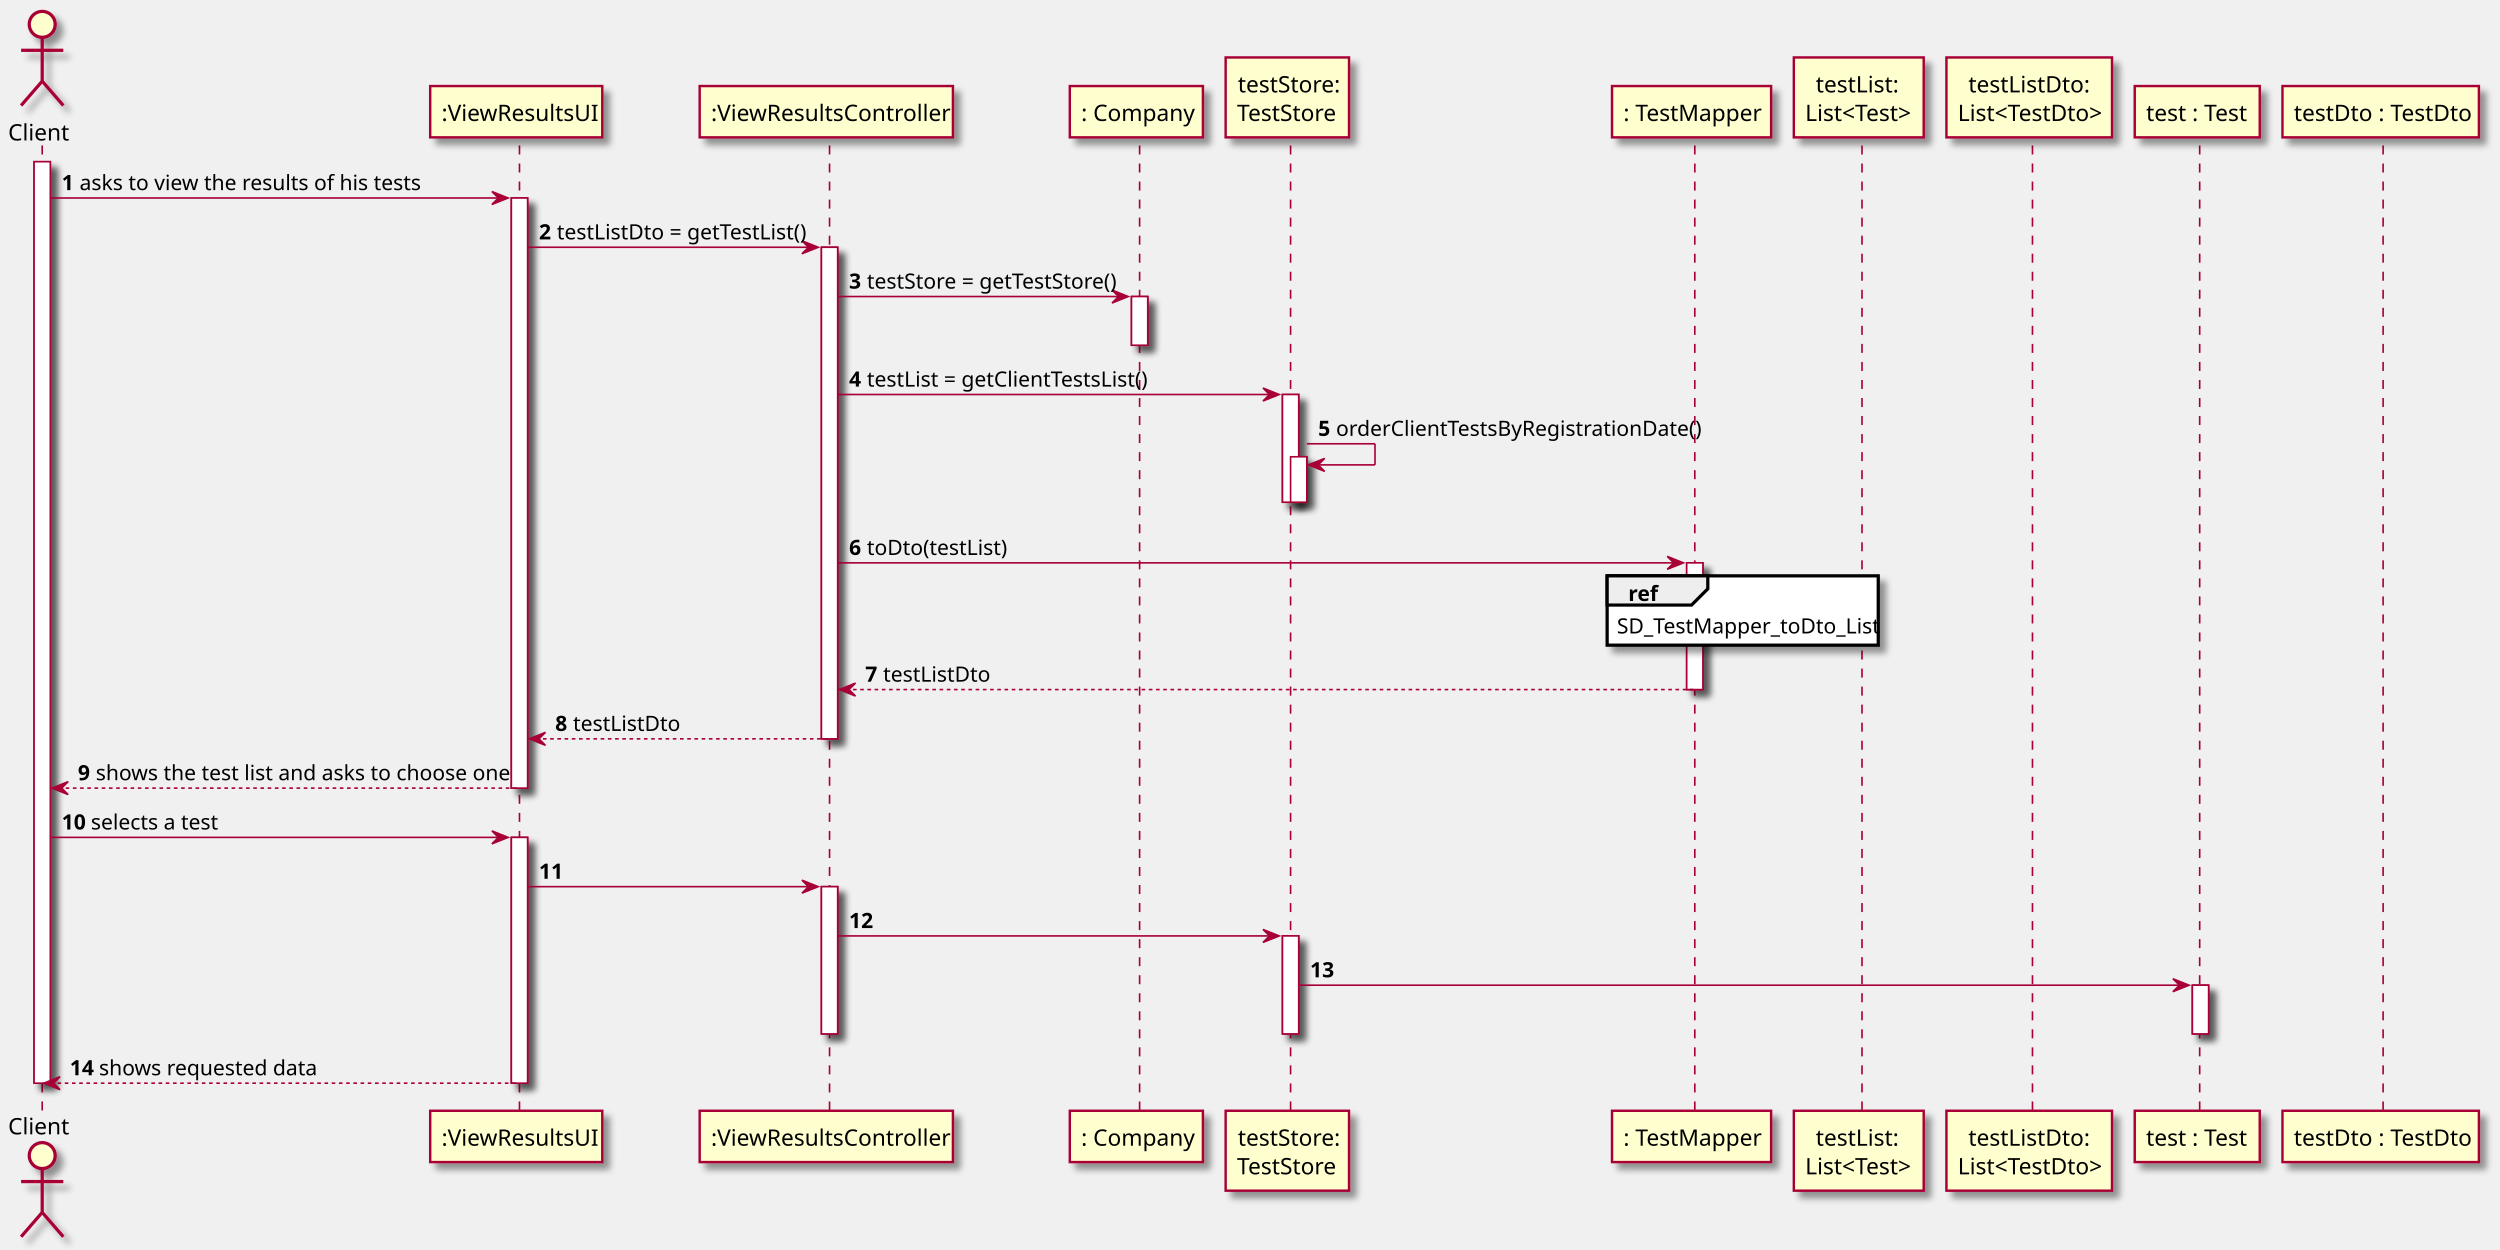
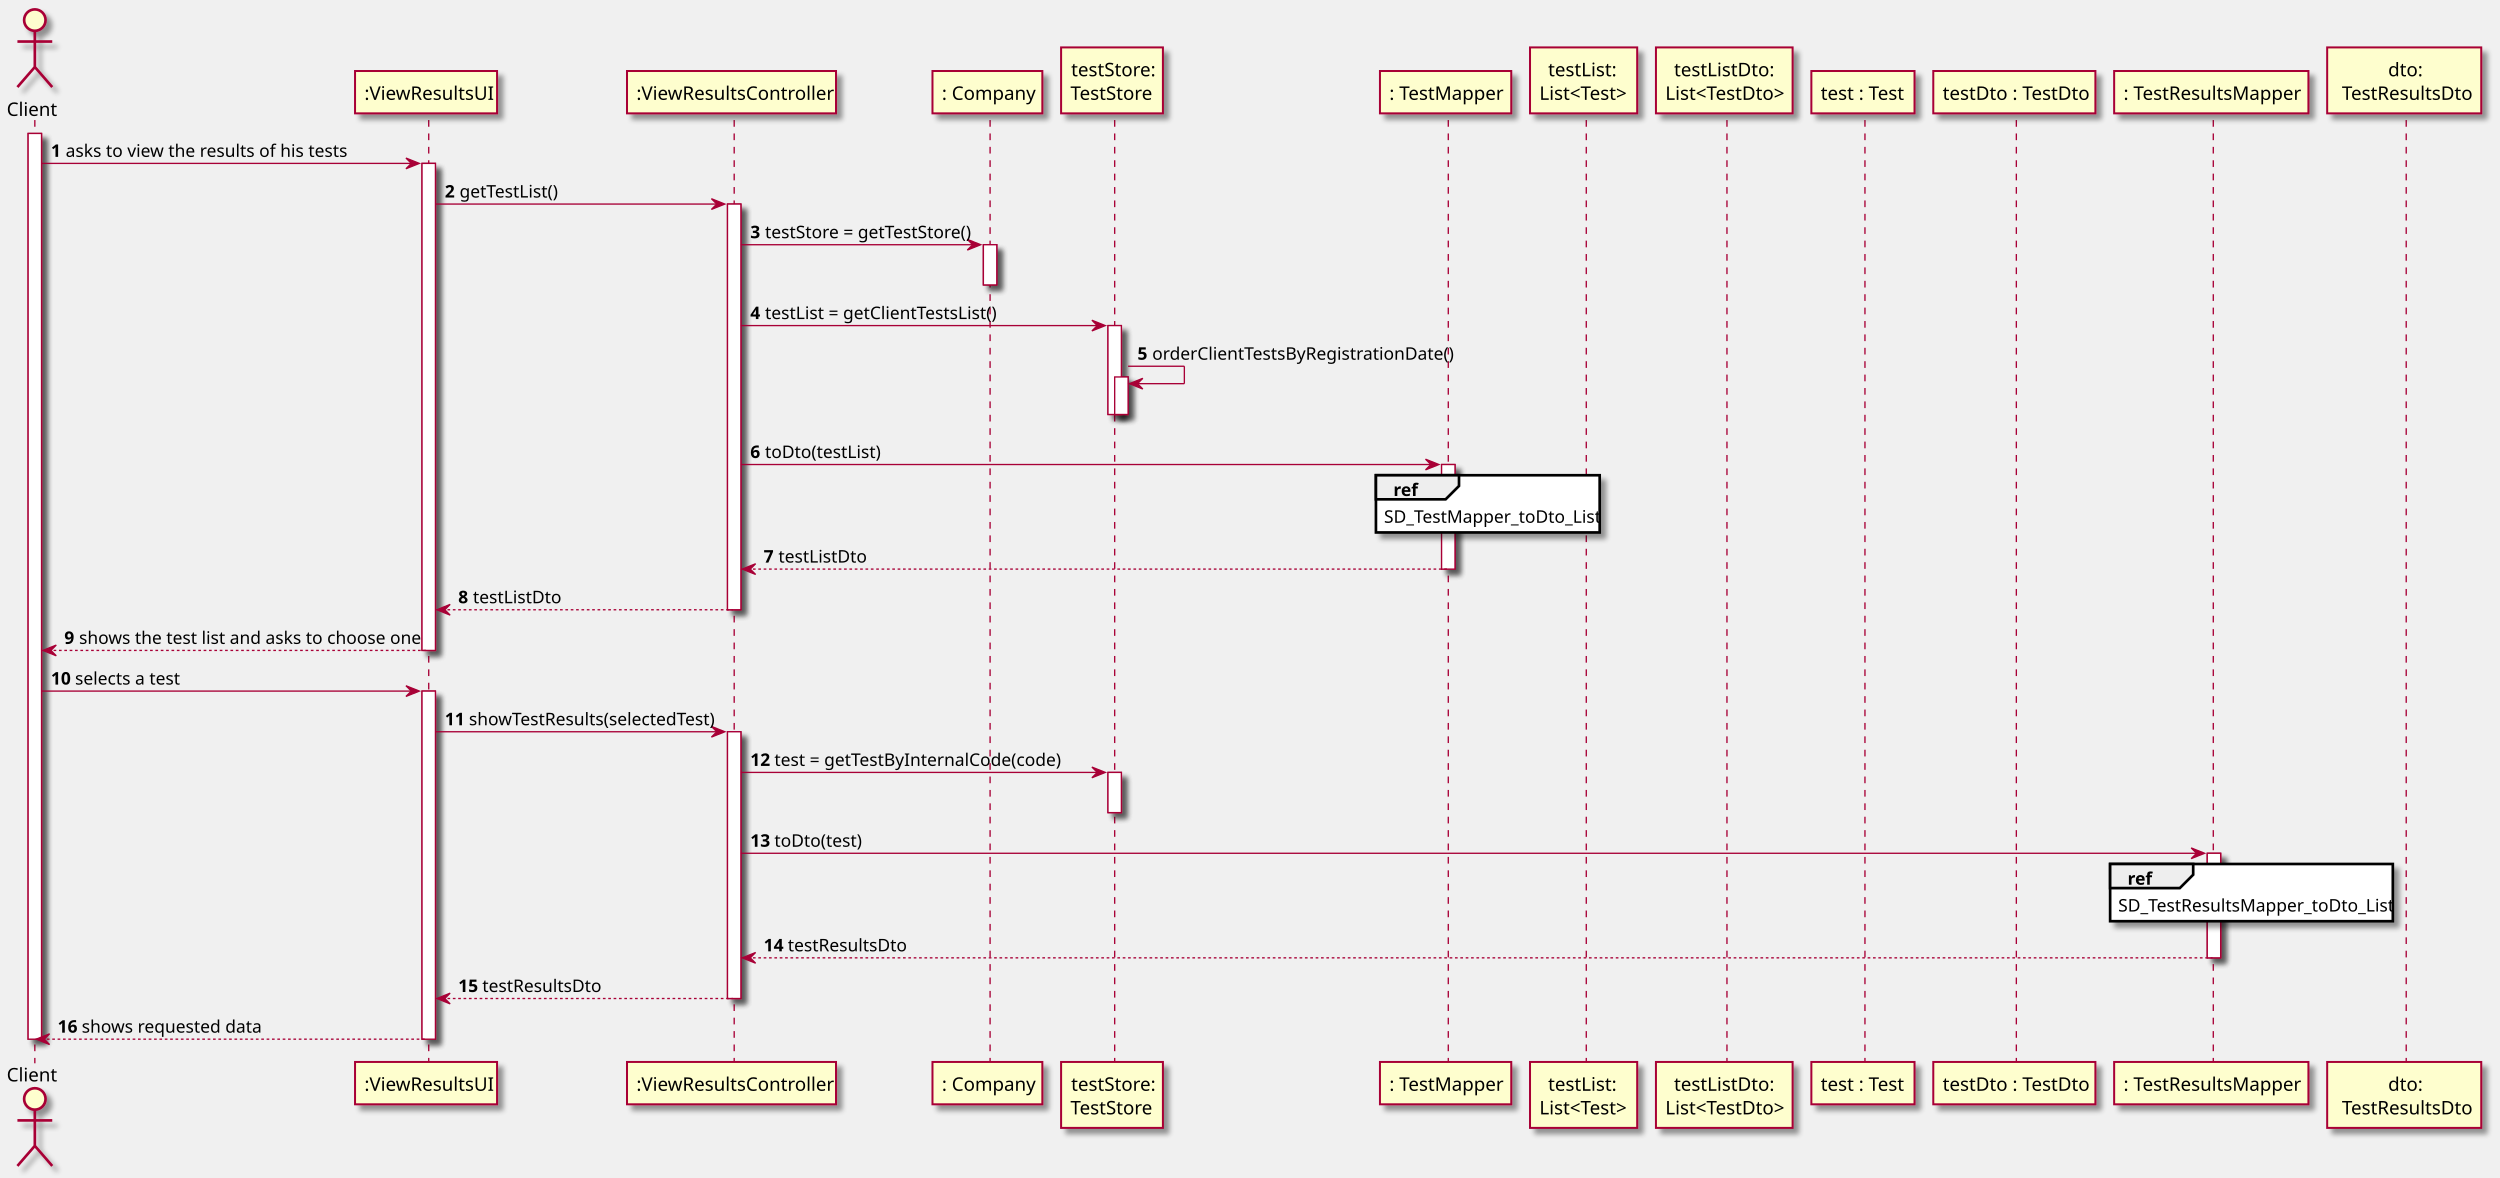
- <svg xmlns="http://www.w3.org/2000/svg" contentScriptType="application/ecmascript" contentStyleType="text/css" height="693px" preserveAspectRatio="none" style="width:1386px;height:693px;" version="1.1" viewBox="0 0 1386 693" width="1386.9px" zoomAndPan="magnify">
+ <svg xmlns="http://www.w3.org/2000/svg" contentScriptType="application/ecmascript" contentStyleType="text/css" height="879px" preserveAspectRatio="none" style="width:1866px;height:879px;" version="1.1" viewBox="0 0 1866 879" width="1866px" zoomAndPan="magnify">
  <defs>
-     <filter height="300%" id="f11bzkuft9oc6z" width="300%" x="-1" y="-1">
-       <feGaussianBlur result="blurOut" stdDeviation="1.8" />
+     <filter height="300%" id="f4snpdp8iatl1" width="300%" x="-1" y="-1">
+       <feGaussianBlur result="blurOut" stdDeviation="2.0" />
      <feColorMatrix in="blurOut" result="blurOut2" type="matrix" values="0 0 0 0 0 0 0 0 0 0 0 0 0 0 0 0 0 0 .4 0" />
-       <feOffset dx="3.6" dy="3.6" in="blurOut2" result="blurOut3" />
+       <feOffset dx="4.0" dy="4.0" in="blurOut2" result="blurOut3" />
      <feBlend in="SourceGraphic" in2="blurOut3" mode="normal" />
    </filter>
  </defs>
  <g>
-     <rect fill="#FFFFFF" filter="url(#f11bzkuft9oc6z)" height="510.863" style="stroke:#A80036;stroke-width:0.9;" width="9" x="18.9" y="89.648" />
-     <rect fill="#FFFFFF" filter="url(#f11bzkuft9oc6z)" height="327.164" style="stroke:#A80036;stroke-width:0.9;" width="9" x="283.5" y="109.765" />
-     <rect fill="#FFFFFF" filter="url(#f11bzkuft9oc6z)" height="136.266" style="stroke:#A80036;stroke-width:0.9;" width="9" x="283.5" y="464.245" />
-     <rect fill="#FFFFFF" filter="url(#f11bzkuft9oc6z)" height="272.531" style="stroke:#A80036;stroke-width:0.9;" width="9" x="455.4" y="137.081" />
-     <rect fill="#FFFFFF" filter="url(#f11bzkuft9oc6z)" height="81.633" style="stroke:#A80036;stroke-width:0.9;" width="9" x="455.4" y="491.562" />
-     <rect fill="#FFFFFF" filter="url(#f11bzkuft9oc6z)" height="27" style="stroke:#A80036;stroke-width:0.9;" width="9" x="627.3" y="164.398" />
-     <rect fill="#FFFFFF" filter="url(#f11bzkuft9oc6z)" height="59.716" style="stroke:#A80036;stroke-width:0.9;" width="9" x="711" y="218.714" />
-     <rect fill="#FFFFFF" filter="url(#f11bzkuft9oc6z)" height="25.2" style="stroke:#A80036;stroke-width:0.9;" width="9" x="715.5" y="253.231" />
-     <rect fill="#FFFFFF" filter="url(#f11bzkuft9oc6z)" height="54.316" style="stroke:#A80036;stroke-width:0.9;" width="9" x="711" y="518.878" />
-     <rect fill="#FFFFFF" filter="url(#f11bzkuft9oc6z)" height="70.249" style="stroke:#A80036;stroke-width:0.9;" width="9" x="935.1" y="312.047" />
-     <rect fill="#FFFFFF" filter="url(#f11bzkuft9oc6z)" height="27" style="stroke:#A80036;stroke-width:0.9;" width="9" x="1215.45" y="546.194" />
-     <line style="stroke:#A80036;stroke-width:0.9;stroke-dasharray:5.0,5.0;" x1="23.4" x2="23.4" y1="80.648" y2="616.711" />
-     <line style="stroke:#A80036;stroke-width:0.9;stroke-dasharray:5.0,5.0;" x1="288" x2="288" y1="80.648" y2="616.711" />
-     <line style="stroke:#A80036;stroke-width:0.9;stroke-dasharray:5.0,5.0;" x1="459.9" x2="459.9" y1="80.648" y2="616.711" />
-     <line style="stroke:#A80036;stroke-width:0.9;stroke-dasharray:5.0,5.0;" x1="631.8" x2="631.8" y1="80.648" y2="616.711" />
-     <line style="stroke:#A80036;stroke-width:0.9;stroke-dasharray:5.0,5.0;" x1="715.5" x2="715.5" y1="80.648" y2="616.711" />
-     <line style="stroke:#A80036;stroke-width:0.9;stroke-dasharray:5.0,5.0;" x1="939.6" x2="939.6" y1="80.648" y2="616.711" />
-     <line style="stroke:#A80036;stroke-width:0.9;stroke-dasharray:5.0,5.0;" x1="1032.3" x2="1032.3" y1="80.648" y2="616.711" />
-     <line style="stroke:#A80036;stroke-width:0.9;stroke-dasharray:5.0,5.0;" x1="1126.8" x2="1126.8" y1="80.648" y2="616.711" />
-     <line style="stroke:#A80036;stroke-width:0.9;stroke-dasharray:5.0,5.0;" x1="1219.5" x2="1219.5" y1="80.648" y2="616.711" />
-     <line style="stroke:#A80036;stroke-width:0.9;stroke-dasharray:5.0,5.0;" x1="1321.2" x2="1321.2" y1="80.648" y2="616.711" />
-     <text fill="#000000" font-family="sans-serif" font-size="12.6" lengthAdjust="spacing" textLength="32.4" x="4.5" y="77.88">Client</text>
-     <ellipse cx="23.4" cy="13.5" fill="#FEFECE" filter="url(#f11bzkuft9oc6z)" rx="7.2" ry="7.2" style="stroke:#A80036;stroke-width:1.8;" />
-     <path d="M23.4,20.7 L23.4,45 M11.7,27.9 L35.1,27.9 M23.4,45 L11.7,58.5 M23.4,45 L35.1,58.5 " fill="none" filter="url(#f11bzkuft9oc6z)" style="stroke:#A80036;stroke-width:1.8;" />
-     <text fill="#000000" font-family="sans-serif" font-size="12.6" lengthAdjust="spacing" textLength="32.4" x="4.5" y="628.891">Client</text>
-     <ellipse cx="23.4" cy="640.659" fill="#FEFECE" filter="url(#f11bzkuft9oc6z)" rx="7.2" ry="7.2" style="stroke:#A80036;stroke-width:1.8;" />
-     <path d="M23.4,647.859 L23.4,672.159 M11.7,655.059 L35.1,655.059 M23.4,672.159 L11.7,685.659 M23.4,672.159 L35.1,685.659 " fill="none" filter="url(#f11bzkuft9oc6z)" style="stroke:#A80036;stroke-width:1.8;" />
-     <rect fill="#FEFECE" filter="url(#f11bzkuft9oc6z)" height="28.448" style="stroke:#A80036;stroke-width:1.35;" width="95.4" x="238.5" y="47.7" />
-     <text fill="#000000" font-family="sans-serif" font-size="12.6" lengthAdjust="spacing" textLength="82.8" x="244.8" y="67.08">:ViewResultsUI</text>
-     <rect fill="#FEFECE" filter="url(#f11bzkuft9oc6z)" height="28.448" style="stroke:#A80036;stroke-width:1.35;" width="95.4" x="238.5" y="615.811" />
-     <text fill="#000000" font-family="sans-serif" font-size="12.6" lengthAdjust="spacing" textLength="82.8" x="244.8" y="635.191">:ViewResultsUI</text>
-     <rect fill="#FEFECE" filter="url(#f11bzkuft9oc6z)" height="28.448" style="stroke:#A80036;stroke-width:1.35;" width="140.4" x="387.9" y="47.7" />
-     <text fill="#000000" font-family="sans-serif" font-size="12.6" lengthAdjust="spacing" textLength="127.8" x="394.2" y="67.08">:ViewResultsController</text>
-     <rect fill="#FEFECE" filter="url(#f11bzkuft9oc6z)" height="28.448" style="stroke:#A80036;stroke-width:1.35;" width="140.4" x="387.9" y="615.811" />
-     <text fill="#000000" font-family="sans-serif" font-size="12.6" lengthAdjust="spacing" textLength="127.8" x="394.2" y="635.191">:ViewResultsController</text>
-     <rect fill="#FEFECE" filter="url(#f11bzkuft9oc6z)" height="28.448" style="stroke:#A80036;stroke-width:1.35;" width="73.8" x="593.1" y="47.7" />
-     <text fill="#000000" font-family="sans-serif" font-size="12.6" lengthAdjust="spacing" textLength="61.2" x="599.4" y="67.08">: Company</text>
-     <rect fill="#FEFECE" filter="url(#f11bzkuft9oc6z)" height="28.448" style="stroke:#A80036;stroke-width:1.35;" width="73.8" x="593.1" y="615.811" />
-     <text fill="#000000" font-family="sans-serif" font-size="12.6" lengthAdjust="spacing" textLength="61.2" x="599.4" y="635.191">: Company</text>
-     <rect fill="#FEFECE" filter="url(#f11bzkuft9oc6z)" height="44.297" style="stroke:#A80036;stroke-width:1.35;" width="68.4" x="679.5" y="31.852" />
-     <text fill="#000000" font-family="sans-serif" font-size="12.6" lengthAdjust="spacing" textLength="54.9" x="686.25" y="51.231">testStore:</text>
-     <text fill="#000000" font-family="sans-serif" font-size="12.6" lengthAdjust="spacing" textLength="55.8" x="685.8" y="67.08">TestStore</text>
-     <rect fill="#FEFECE" filter="url(#f11bzkuft9oc6z)" height="44.297" style="stroke:#A80036;stroke-width:1.35;" width="68.4" x="679.5" y="615.811" />
-     <text fill="#000000" font-family="sans-serif" font-size="12.6" lengthAdjust="spacing" textLength="54.9" x="686.25" y="635.191">testStore:</text>
-     <text fill="#000000" font-family="sans-serif" font-size="12.6" lengthAdjust="spacing" textLength="55.8" x="685.8" y="651.039">TestStore</text>
-     <rect fill="#FEFECE" filter="url(#f11bzkuft9oc6z)" height="28.448" style="stroke:#A80036;stroke-width:1.35;" width="88.2" x="893.7" y="47.7" />
-     <text fill="#000000" font-family="sans-serif" font-size="12.6" lengthAdjust="spacing" textLength="75.6" x="900" y="67.08">: TestMapper</text>
-     <rect fill="#FEFECE" filter="url(#f11bzkuft9oc6z)" height="28.448" style="stroke:#A80036;stroke-width:1.35;" width="88.2" x="893.7" y="615.811" />
-     <text fill="#000000" font-family="sans-serif" font-size="12.6" lengthAdjust="spacing" textLength="75.6" x="900" y="635.191">: TestMapper</text>
-     <rect fill="#FEFECE" filter="url(#f11bzkuft9oc6z)" height="44.297" style="stroke:#A80036;stroke-width:1.35;" width="72" x="994.5" y="31.852" />
-     <text fill="#000000" font-family="sans-serif" font-size="12.6" lengthAdjust="spacing" textLength="44.1" x="1006.65" y="51.231">testList:</text>
-     <text fill="#000000" font-family="sans-serif" font-size="12.6" lengthAdjust="spacing" textLength="59.4" x="1000.8" y="67.08">List&lt;Test&gt;</text>
-     <rect fill="#FEFECE" filter="url(#f11bzkuft9oc6z)" height="44.297" style="stroke:#A80036;stroke-width:1.35;" width="72" x="994.5" y="615.811" />
-     <text fill="#000000" font-family="sans-serif" font-size="12.6" lengthAdjust="spacing" textLength="44.1" x="1006.65" y="635.191">testList:</text>
-     <text fill="#000000" font-family="sans-serif" font-size="12.6" lengthAdjust="spacing" textLength="59.4" x="1000.8" y="651.039">List&lt;Test&gt;</text>
-     <rect fill="#FEFECE" filter="url(#f11bzkuft9oc6z)" height="44.297" style="stroke:#A80036;stroke-width:1.35;" width="91.8" x="1079.1" y="31.852" />
-     <text fill="#000000" font-family="sans-serif" font-size="12.6" lengthAdjust="spacing" textLength="63.9" x="1091.25" y="51.231">testListDto:</text>
-     <text fill="#000000" font-family="sans-serif" font-size="12.6" lengthAdjust="spacing" textLength="79.2" x="1085.4" y="67.08">List&lt;TestDto&gt;</text>
-     <rect fill="#FEFECE" filter="url(#f11bzkuft9oc6z)" height="44.297" style="stroke:#A80036;stroke-width:1.35;" width="91.8" x="1079.1" y="615.811" />
-     <text fill="#000000" font-family="sans-serif" font-size="12.6" lengthAdjust="spacing" textLength="63.9" x="1091.25" y="635.191">testListDto:</text>
-     <text fill="#000000" font-family="sans-serif" font-size="12.6" lengthAdjust="spacing" textLength="79.2" x="1085.4" y="651.039">List&lt;TestDto&gt;</text>
-     <rect fill="#FEFECE" filter="url(#f11bzkuft9oc6z)" height="28.448" style="stroke:#A80036;stroke-width:1.35;" width="69.3" x="1183.5" y="47.7" />
-     <text fill="#000000" font-family="sans-serif" font-size="12.6" lengthAdjust="spacing" textLength="56.7" x="1189.8" y="67.08">test : Test</text>
-     <rect fill="#FEFECE" filter="url(#f11bzkuft9oc6z)" height="28.448" style="stroke:#A80036;stroke-width:1.35;" width="69.3" x="1183.5" y="615.811" />
-     <text fill="#000000" font-family="sans-serif" font-size="12.6" lengthAdjust="spacing" textLength="56.7" x="1189.8" y="635.191">test : Test</text>
-     <rect fill="#FEFECE" filter="url(#f11bzkuft9oc6z)" height="28.448" style="stroke:#A80036;stroke-width:1.35;" width="108.9" x="1265.4" y="47.7" />
-     <text fill="#000000" font-family="sans-serif" font-size="12.6" lengthAdjust="spacing" textLength="96.3" x="1271.7" y="67.08">testDto : TestDto</text>
-     <rect fill="#FEFECE" filter="url(#f11bzkuft9oc6z)" height="28.448" style="stroke:#A80036;stroke-width:1.35;" width="108.9" x="1265.4" y="615.811" />
-     <text fill="#000000" font-family="sans-serif" font-size="12.6" lengthAdjust="spacing" textLength="96.3" x="1271.7" y="635.191">testDto : TestDto</text>
-     <rect fill="#FFFFFF" filter="url(#f11bzkuft9oc6z)" height="510.863" style="stroke:#A80036;stroke-width:0.9;" width="9" x="18.9" y="89.648" />
-     <rect fill="#FFFFFF" filter="url(#f11bzkuft9oc6z)" height="327.164" style="stroke:#A80036;stroke-width:0.9;" width="9" x="283.5" y="109.765" />
-     <rect fill="#FFFFFF" filter="url(#f11bzkuft9oc6z)" height="136.266" style="stroke:#A80036;stroke-width:0.9;" width="9" x="283.5" y="464.245" />
-     <rect fill="#FFFFFF" filter="url(#f11bzkuft9oc6z)" height="272.531" style="stroke:#A80036;stroke-width:0.9;" width="9" x="455.4" y="137.081" />
-     <rect fill="#FFFFFF" filter="url(#f11bzkuft9oc6z)" height="81.633" style="stroke:#A80036;stroke-width:0.9;" width="9" x="455.4" y="491.562" />
-     <rect fill="#FFFFFF" filter="url(#f11bzkuft9oc6z)" height="27" style="stroke:#A80036;stroke-width:0.9;" width="9" x="627.3" y="164.398" />
-     <rect fill="#FFFFFF" filter="url(#f11bzkuft9oc6z)" height="59.716" style="stroke:#A80036;stroke-width:0.9;" width="9" x="711" y="218.714" />
-     <rect fill="#FFFFFF" filter="url(#f11bzkuft9oc6z)" height="25.2" style="stroke:#A80036;stroke-width:0.9;" width="9" x="715.5" y="253.231" />
-     <rect fill="#FFFFFF" filter="url(#f11bzkuft9oc6z)" height="54.316" style="stroke:#A80036;stroke-width:0.9;" width="9" x="711" y="518.878" />
-     <rect fill="#FFFFFF" filter="url(#f11bzkuft9oc6z)" height="70.249" style="stroke:#A80036;stroke-width:0.9;" width="9" x="935.1" y="312.047" />
-     <rect fill="#FFFFFF" filter="url(#f11bzkuft9oc6z)" height="27" style="stroke:#A80036;stroke-width:0.9;" width="9" x="1215.45" y="546.194" />
-     <polygon fill="#A80036" points="272.7,106.165,281.7,109.765,272.7,113.365,276.3,109.765" style="stroke:#A80036;stroke-width:0.9;" />
-     <line style="stroke:#A80036;stroke-width:0.9;" x1="27.9" x2="278.1" y1="109.765" y2="109.765" />
-     <text fill="#000000" font-family="sans-serif" font-size="11.7" font-weight="bold" lengthAdjust="spacing" textLength="6.3" x="34.2" y="105.394">1</text>
-     <text fill="#000000" font-family="sans-serif" font-size="11.7" lengthAdjust="spacing" textLength="183.6" x="44.1" y="105.394">asks to view the results of his tests</text>
-     <polygon fill="#A80036" points="444.6,133.481,453.6,137.081,444.6,140.681,448.2,137.081" style="stroke:#A80036;stroke-width:0.9;" />
-     <line style="stroke:#A80036;stroke-width:0.9;" x1="292.5" x2="450" y1="137.081" y2="137.081" />
-     <text fill="#000000" font-family="sans-serif" font-size="11.7" font-weight="bold" lengthAdjust="spacing" textLength="6.3" x="298.8" y="132.71">2</text>
-     <text fill="#000000" font-family="sans-serif" font-size="11.7" lengthAdjust="spacing" textLength="135.9" x="308.7" y="132.71">testListDto = getTestList()</text>
-     <polygon fill="#A80036" points="616.5,160.798,625.5,164.398,616.5,167.998,620.1,164.398" style="stroke:#A80036;stroke-width:0.9;" />
-     <line style="stroke:#A80036;stroke-width:0.9;" x1="464.4" x2="621.9" y1="164.398" y2="164.398" />
-     <text fill="#000000" font-family="sans-serif" font-size="11.7" font-weight="bold" lengthAdjust="spacing" textLength="6.3" x="470.7" y="160.027">3</text>
-     <text fill="#000000" font-family="sans-serif" font-size="11.7" lengthAdjust="spacing" textLength="135.9" x="480.6" y="160.027">testStore = getTestStore()</text>
-     <polygon fill="#A80036" points="700.2,215.114,709.2,218.714,700.2,222.314,703.8,218.714" style="stroke:#A80036;stroke-width:0.9;" />
-     <line style="stroke:#A80036;stroke-width:0.9;" x1="464.4" x2="705.6" y1="218.714" y2="218.714" />
-     <text fill="#000000" font-family="sans-serif" font-size="11.7" font-weight="bold" lengthAdjust="spacing" textLength="6.3" x="470.7" y="214.343">4</text>
-     <text fill="#000000" font-family="sans-serif" font-size="11.7" lengthAdjust="spacing" textLength="153.9" x="480.6" y="214.343">testList = getClientTestsList()</text>
-     <line style="stroke:#A80036;stroke-width:0.9;" x1="724.5" x2="762.3" y1="246.03" y2="246.03" />
-     <line style="stroke:#A80036;stroke-width:0.9;" x1="762.3" x2="762.3" y1="246.03" y2="257.731" />
-     <line style="stroke:#A80036;stroke-width:0.9;" x1="725.4" x2="762.3" y1="257.731" y2="257.731" />
-     <polygon fill="#A80036" points="734.4,254.131,725.4,257.731,734.4,261.33,730.8,257.731" style="stroke:#A80036;stroke-width:0.9;" />
-     <text fill="#000000" font-family="sans-serif" font-size="11.7" font-weight="bold" lengthAdjust="spacing" textLength="6.3" x="730.8" y="241.66">5</text>
-     <text fill="#000000" font-family="sans-serif" font-size="11.7" lengthAdjust="spacing" textLength="192.6" x="740.7" y="241.66">orderClientTestsByRegistrationDate()</text>
-     <polygon fill="#A80036" points="924.3,308.447,933.3,312.047,924.3,315.647,927.9,312.047" style="stroke:#A80036;stroke-width:0.9;" />
-     <line style="stroke:#A80036;stroke-width:0.9;" x1="464.4" x2="929.7" y1="312.047" y2="312.047" />
-     <text fill="#000000" font-family="sans-serif" font-size="11.7" font-weight="bold" lengthAdjust="spacing" textLength="6.3" x="470.7" y="307.676">6</text>
-     <text fill="#000000" font-family="sans-serif" font-size="11.7" lengthAdjust="spacing" textLength="73.8" x="480.6" y="307.676">toDto(testList)</text>
-     <rect fill="#FFFFFF" filter="url(#f11bzkuft9oc6z)" height="38.433" style="stroke:#000000;stroke-width:1.8;" width="150.3" x="891" y="319.247" />
-     <polygon fill="#EEEEEE" points="891,319.247,946.8,319.247,946.8,326.447,937.8,335.447,891,335.447,891,319.247" style="stroke:#000000;stroke-width:1.8;" />
-     <text fill="#000000" font-family="sans-serif" font-size="11.7" font-weight="bold" lengthAdjust="spacing" textLength="15.3" x="902.7" y="333.192">ref</text>
-     <text fill="#000000" font-family="sans-serif" font-size="11.7" lengthAdjust="spacing" textLength="143.1" x="896.4" y="351.192">SD_TestMapper_toDto_List</text>
-     <polygon fill="#A80036" points="474.3,378.696,465.3,382.296,474.3,385.896,470.7,382.296" style="stroke:#A80036;stroke-width:0.9;" />
-     <line style="stroke:#A80036;stroke-width:0.9;stroke-dasharray:2.0,2.0;" x1="468.9" x2="938.7" y1="382.296" y2="382.296" />
-     <text fill="#000000" font-family="sans-serif" font-size="11.7" font-weight="bold" lengthAdjust="spacing" textLength="6.3" x="479.7" y="377.925">7</text>
-     <text fill="#000000" font-family="sans-serif" font-size="11.7" lengthAdjust="spacing" textLength="56.7" x="489.6" y="377.925">testListDto</text>
-     <polygon fill="#A80036" points="302.4,406.012,293.4,409.613,302.4,413.212,298.8,409.613" style="stroke:#A80036;stroke-width:0.9;" />
-     <line style="stroke:#A80036;stroke-width:0.9;stroke-dasharray:2.0,2.0;" x1="297" x2="459" y1="409.613" y2="409.613" />
-     <text fill="#000000" font-family="sans-serif" font-size="11.7" font-weight="bold" lengthAdjust="spacing" textLength="6.3" x="307.8" y="405.242">8</text>
-     <text fill="#000000" font-family="sans-serif" font-size="11.7" lengthAdjust="spacing" textLength="56.7" x="317.7" y="405.242">testListDto</text>
-     <polygon fill="#A80036" points="37.8,433.329,28.8,436.929,37.8,440.529,34.2,436.929" style="stroke:#A80036;stroke-width:0.9;" />
-     <line style="stroke:#A80036;stroke-width:0.9;stroke-dasharray:2.0,2.0;" x1="32.4" x2="287.1" y1="436.929" y2="436.929" />
-     <text fill="#000000" font-family="sans-serif" font-size="11.7" font-weight="bold" lengthAdjust="spacing" textLength="6.3" x="43.2" y="432.558">9</text>
-     <text fill="#000000" font-family="sans-serif" font-size="11.7" lengthAdjust="spacing" textLength="224.1" x="53.1" y="432.558">shows the test list and asks to choose one</text>
-     <polygon fill="#A80036" points="272.7,460.645,281.7,464.245,272.7,467.845,276.3,464.245" style="stroke:#A80036;stroke-width:0.9;" />
-     <line style="stroke:#A80036;stroke-width:0.9;" x1="27.9" x2="278.1" y1="464.245" y2="464.245" />
-     <text fill="#000000" font-family="sans-serif" font-size="11.7" font-weight="bold" lengthAdjust="spacing" textLength="12.6" x="34.2" y="459.875">10</text>
-     <text fill="#000000" font-family="sans-serif" font-size="11.7" lengthAdjust="spacing" textLength="71.1" x="50.4" y="459.875">selects a test</text>
-     <polygon fill="#A80036" points="444.6,487.962,453.6,491.562,444.6,495.162,448.2,491.562" style="stroke:#A80036;stroke-width:0.9;" />
-     <line style="stroke:#A80036;stroke-width:0.9;" x1="292.5" x2="450" y1="491.562" y2="491.562" />
-     <text fill="#000000" font-family="sans-serif" font-size="11.7" font-weight="bold" lengthAdjust="spacing" textLength="12.6" x="298.8" y="487.191">11</text>
-     <text fill="#000000" font-family="sans-serif" font-size="11.7" lengthAdjust="spacing" textLength="0" x="318.6" y="487.191" />
-     <polygon fill="#A80036" points="700.2,515.278,709.2,518.878,700.2,522.478,703.8,518.878" style="stroke:#A80036;stroke-width:0.9;" />
-     <line style="stroke:#A80036;stroke-width:0.9;" x1="464.4" x2="705.6" y1="518.878" y2="518.878" />
-     <text fill="#000000" font-family="sans-serif" font-size="11.7" font-weight="bold" lengthAdjust="spacing" textLength="12.6" x="470.7" y="514.507">12</text>
-     <text fill="#000000" font-family="sans-serif" font-size="11.7" lengthAdjust="spacing" textLength="0" x="490.5" y="514.507" />
-     <polygon fill="#A80036" points="1204.65,542.595,1213.65,546.194,1204.65,549.794,1208.25,546.194" style="stroke:#A80036;stroke-width:0.9;" />
-     <line style="stroke:#A80036;stroke-width:0.9;" x1="720" x2="1210.05" y1="546.194" y2="546.194" />
-     <text fill="#000000" font-family="sans-serif" font-size="11.7" font-weight="bold" lengthAdjust="spacing" textLength="12.6" x="726.3" y="541.824">13</text>
-     <text fill="#000000" font-family="sans-serif" font-size="11.7" lengthAdjust="spacing" textLength="0" x="746.1" y="541.824" />
-     <polygon fill="#A80036" points="33.3,596.911,24.3,600.511,33.3,604.111,29.7,600.511" style="stroke:#A80036;stroke-width:0.9;" />
-     <line style="stroke:#A80036;stroke-width:0.9;stroke-dasharray:2.0,2.0;" x1="27.9" x2="287.1" y1="600.511" y2="600.511" />
-     <text fill="#000000" font-family="sans-serif" font-size="11.7" font-weight="bold" lengthAdjust="spacing" textLength="12.6" x="38.7" y="596.14">14</text>
-     <text fill="#000000" font-family="sans-serif" font-size="11.7" lengthAdjust="spacing" textLength="114.3" x="54.9" y="596.14">shows requested data</text>
+     <rect fill="#FFFFFF" filter="url(#f4snpdp8iatl1)" height="676.031" style="stroke:#A80036;stroke-width:1.0;" width="10" x="21" y="99.609" />
+     <rect fill="#FFFFFF" filter="url(#f4snpdp8iatl1)" height="363.516" style="stroke:#A80036;stroke-width:1.0;" width="10" x="315" y="121.961" />
+     <rect fill="#FFFFFF" filter="url(#f4snpdp8iatl1)" height="259.812" style="stroke:#A80036;stroke-width:1.0;" width="10" x="315" y="515.828" />
+     <rect fill="#FFFFFF" filter="url(#f4snpdp8iatl1)" height="302.812" style="stroke:#A80036;stroke-width:1.0;" width="10" x="543" y="152.312" />
+     <rect fill="#FFFFFF" filter="url(#f4snpdp8iatl1)" height="199.109" style="stroke:#A80036;stroke-width:1.0;" width="10" x="543" y="546.18" />
+     <rect fill="#FFFFFF" filter="url(#f4snpdp8iatl1)" height="30" style="stroke:#A80036;stroke-width:1.0;" width="10" x="734" y="182.664" />
+     <rect fill="#FFFFFF" filter="url(#f4snpdp8iatl1)" height="66.352" style="stroke:#A80036;stroke-width:1.0;" width="10" x="827" y="243.016" />
+     <rect fill="#FFFFFF" filter="url(#f4snpdp8iatl1)" height="28" style="stroke:#A80036;stroke-width:1.0;" width="10" x="832" y="281.367" />
+     <rect fill="#FFFFFF" filter="url(#f4snpdp8iatl1)" height="30" style="stroke:#A80036;stroke-width:1.0;" width="10" x="827" y="576.531" />
+     <rect fill="#FFFFFF" filter="url(#f4snpdp8iatl1)" height="78.055" style="stroke:#A80036;stroke-width:1.0;" width="10" x="1076" y="346.719" />
+     <rect fill="#FFFFFF" filter="url(#f4snpdp8iatl1)" height="78.055" style="stroke:#A80036;stroke-width:1.0;" width="10" x="1647.5" y="636.883" />
+     <line style="stroke:#A80036;stroke-width:1.0;stroke-dasharray:5.0,5.0;" x1="26" x2="26" y1="89.609" y2="793.641" />
+     <line style="stroke:#A80036;stroke-width:1.0;stroke-dasharray:5.0,5.0;" x1="320" x2="320" y1="89.609" y2="793.641" />
+     <line style="stroke:#A80036;stroke-width:1.0;stroke-dasharray:5.0,5.0;" x1="548" x2="548" y1="89.609" y2="793.641" />
+     <line style="stroke:#A80036;stroke-width:1.0;stroke-dasharray:5.0,5.0;" x1="739" x2="739" y1="89.609" y2="793.641" />
+     <line style="stroke:#A80036;stroke-width:1.0;stroke-dasharray:5.0,5.0;" x1="832" x2="832" y1="89.609" y2="793.641" />
+     <line style="stroke:#A80036;stroke-width:1.0;stroke-dasharray:5.0,5.0;" x1="1081" x2="1081" y1="89.609" y2="793.641" />
+     <line style="stroke:#A80036;stroke-width:1.0;stroke-dasharray:5.0,5.0;" x1="1184" x2="1184" y1="89.609" y2="793.641" />
+     <line style="stroke:#A80036;stroke-width:1.0;stroke-dasharray:5.0,5.0;" x1="1289" x2="1289" y1="89.609" y2="793.641" />
+     <line style="stroke:#A80036;stroke-width:1.0;stroke-dasharray:5.0,5.0;" x1="1392" x2="1392" y1="89.609" y2="793.641" />
+     <line style="stroke:#A80036;stroke-width:1.0;stroke-dasharray:5.0,5.0;" x1="1505" x2="1505" y1="89.609" y2="793.641" />
+     <line style="stroke:#A80036;stroke-width:1.0;stroke-dasharray:5.0,5.0;" x1="1652" x2="1652" y1="89.609" y2="793.641" />
+     <line style="stroke:#A80036;stroke-width:1.0;stroke-dasharray:5.0,5.0;" x1="1796" x2="1796" y1="89.609" y2="793.641" />
+     <text fill="#000000" font-family="sans-serif" font-size="14" lengthAdjust="spacing" textLength="36" x="5" y="86.533">Client</text>
+     <ellipse cx="26" cy="15" fill="#FEFECE" filter="url(#f4snpdp8iatl1)" rx="8" ry="8" style="stroke:#A80036;stroke-width:2.0;" />
+     <path d="M26,23 L26,50 M13,31 L39,31 M26,50 L13,65 M26,50 L39,65 " fill="none" filter="url(#f4snpdp8iatl1)" style="stroke:#A80036;stroke-width:2.0;" />
+     <text fill="#000000" font-family="sans-serif" font-size="14" lengthAdjust="spacing" textLength="36" x="5" y="807.174">Client</text>
+     <ellipse cx="26" cy="820.25" fill="#FEFECE" filter="url(#f4snpdp8iatl1)" rx="8" ry="8" style="stroke:#A80036;stroke-width:2.0;" />
+     <path d="M26,828.25 L26,855.25 M13,836.25 L39,836.25 M26,855.25 L13,870.25 M26,855.25 L39,870.25 " fill="none" filter="url(#f4snpdp8iatl1)" style="stroke:#A80036;stroke-width:2.0;" />
+     <rect fill="#FEFECE" filter="url(#f4snpdp8iatl1)" height="31.609" style="stroke:#A80036;stroke-width:1.5;" width="106" x="265" y="53" />
+     <text fill="#000000" font-family="sans-serif" font-size="14" lengthAdjust="spacing" textLength="92" x="272" y="74.533">:ViewResultsUI</text>
+     <rect fill="#FEFECE" filter="url(#f4snpdp8iatl1)" height="31.609" style="stroke:#A80036;stroke-width:1.5;" width="106" x="265" y="792.641" />
+     <text fill="#000000" font-family="sans-serif" font-size="14" lengthAdjust="spacing" textLength="92" x="272" y="814.174">:ViewResultsUI</text>
+     <rect fill="#FEFECE" filter="url(#f4snpdp8iatl1)" height="31.609" style="stroke:#A80036;stroke-width:1.5;" width="156" x="468" y="53" />
+     <text fill="#000000" font-family="sans-serif" font-size="14" lengthAdjust="spacing" textLength="142" x="475" y="74.533">:ViewResultsController</text>
+     <rect fill="#FEFECE" filter="url(#f4snpdp8iatl1)" height="31.609" style="stroke:#A80036;stroke-width:1.5;" width="156" x="468" y="792.641" />
+     <text fill="#000000" font-family="sans-serif" font-size="14" lengthAdjust="spacing" textLength="142" x="475" y="814.174">:ViewResultsController</text>
+     <rect fill="#FEFECE" filter="url(#f4snpdp8iatl1)" height="31.609" style="stroke:#A80036;stroke-width:1.5;" width="82" x="696" y="53" />
+     <text fill="#000000" font-family="sans-serif" font-size="14" lengthAdjust="spacing" textLength="68" x="703" y="74.533">: Company</text>
+     <rect fill="#FEFECE" filter="url(#f4snpdp8iatl1)" height="31.609" style="stroke:#A80036;stroke-width:1.5;" width="82" x="696" y="792.641" />
+     <text fill="#000000" font-family="sans-serif" font-size="14" lengthAdjust="spacing" textLength="68" x="703" y="814.174">: Company</text>
+     <rect fill="#FEFECE" filter="url(#f4snpdp8iatl1)" height="49.219" style="stroke:#A80036;stroke-width:1.5;" width="76" x="792" y="35.391" />
+     <text fill="#000000" font-family="sans-serif" font-size="14" lengthAdjust="spacing" textLength="61" x="799.5" y="56.924">testStore:</text>
+     <text fill="#000000" font-family="sans-serif" font-size="14" lengthAdjust="spacing" textLength="62" x="799" y="74.533">TestStore</text>
+     <rect fill="#FEFECE" filter="url(#f4snpdp8iatl1)" height="49.219" style="stroke:#A80036;stroke-width:1.5;" width="76" x="792" y="792.641" />
+     <text fill="#000000" font-family="sans-serif" font-size="14" lengthAdjust="spacing" textLength="61" x="799.5" y="814.174">testStore:</text>
+     <text fill="#000000" font-family="sans-serif" font-size="14" lengthAdjust="spacing" textLength="62" x="799" y="831.783">TestStore</text>
+     <rect fill="#FEFECE" filter="url(#f4snpdp8iatl1)" height="31.609" style="stroke:#A80036;stroke-width:1.5;" width="98" x="1030" y="53" />
+     <text fill="#000000" font-family="sans-serif" font-size="14" lengthAdjust="spacing" textLength="84" x="1037" y="74.533">: TestMapper</text>
+     <rect fill="#FEFECE" filter="url(#f4snpdp8iatl1)" height="31.609" style="stroke:#A80036;stroke-width:1.5;" width="98" x="1030" y="792.641" />
+     <text fill="#000000" font-family="sans-serif" font-size="14" lengthAdjust="spacing" textLength="84" x="1037" y="814.174">: TestMapper</text>
+     <rect fill="#FEFECE" filter="url(#f4snpdp8iatl1)" height="49.219" style="stroke:#A80036;stroke-width:1.5;" width="80" x="1142" y="35.391" />
+     <text fill="#000000" font-family="sans-serif" font-size="14" lengthAdjust="spacing" textLength="49" x="1155.5" y="56.924">testList:</text>
+     <text fill="#000000" font-family="sans-serif" font-size="14" lengthAdjust="spacing" textLength="66" x="1149" y="74.533">List&lt;Test&gt;</text>
+     <rect fill="#FEFECE" filter="url(#f4snpdp8iatl1)" height="49.219" style="stroke:#A80036;stroke-width:1.5;" width="80" x="1142" y="792.641" />
+     <text fill="#000000" font-family="sans-serif" font-size="14" lengthAdjust="spacing" textLength="49" x="1155.5" y="814.174">testList:</text>
+     <text fill="#000000" font-family="sans-serif" font-size="14" lengthAdjust="spacing" textLength="66" x="1149" y="831.783">List&lt;Test&gt;</text>
+     <rect fill="#FEFECE" filter="url(#f4snpdp8iatl1)" height="49.219" style="stroke:#A80036;stroke-width:1.5;" width="102" x="1236" y="35.391" />
+     <text fill="#000000" font-family="sans-serif" font-size="14" lengthAdjust="spacing" textLength="71" x="1249.5" y="56.924">testListDto:</text>
+     <text fill="#000000" font-family="sans-serif" font-size="14" lengthAdjust="spacing" textLength="88" x="1243" y="74.533">List&lt;TestDto&gt;</text>
+     <rect fill="#FEFECE" filter="url(#f4snpdp8iatl1)" height="49.219" style="stroke:#A80036;stroke-width:1.5;" width="102" x="1236" y="792.641" />
+     <text fill="#000000" font-family="sans-serif" font-size="14" lengthAdjust="spacing" textLength="71" x="1249.5" y="814.174">testListDto:</text>
+     <text fill="#000000" font-family="sans-serif" font-size="14" lengthAdjust="spacing" textLength="88" x="1243" y="831.783">List&lt;TestDto&gt;</text>
+     <rect fill="#FEFECE" filter="url(#f4snpdp8iatl1)" height="31.609" style="stroke:#A80036;stroke-width:1.5;" width="77" x="1352" y="53" />
+     <text fill="#000000" font-family="sans-serif" font-size="14" lengthAdjust="spacing" textLength="63" x="1359" y="74.533">test : Test</text>
+     <rect fill="#FEFECE" filter="url(#f4snpdp8iatl1)" height="31.609" style="stroke:#A80036;stroke-width:1.5;" width="77" x="1352" y="792.641" />
+     <text fill="#000000" font-family="sans-serif" font-size="14" lengthAdjust="spacing" textLength="63" x="1359" y="814.174">test : Test</text>
+     <rect fill="#FEFECE" filter="url(#f4snpdp8iatl1)" height="31.609" style="stroke:#A80036;stroke-width:1.5;" width="121" x="1443" y="53" />
+     <text fill="#000000" font-family="sans-serif" font-size="14" lengthAdjust="spacing" textLength="107" x="1450" y="74.533">testDto : TestDto</text>
+     <rect fill="#FEFECE" filter="url(#f4snpdp8iatl1)" height="31.609" style="stroke:#A80036;stroke-width:1.5;" width="121" x="1443" y="792.641" />
+     <text fill="#000000" font-family="sans-serif" font-size="14" lengthAdjust="spacing" textLength="107" x="1450" y="814.174">testDto : TestDto</text>
+     <rect fill="#FEFECE" filter="url(#f4snpdp8iatl1)" height="31.609" style="stroke:#A80036;stroke-width:1.5;" width="145" x="1578" y="53" />
+     <text fill="#000000" font-family="sans-serif" font-size="14" lengthAdjust="spacing" textLength="131" x="1585" y="74.533">: TestResultsMapper</text>
+     <rect fill="#FEFECE" filter="url(#f4snpdp8iatl1)" height="31.609" style="stroke:#A80036;stroke-width:1.5;" width="145" x="1578" y="792.641" />
+     <text fill="#000000" font-family="sans-serif" font-size="14" lengthAdjust="spacing" textLength="131" x="1585" y="814.174">: TestResultsMapper</text>
+     <rect fill="#FEFECE" filter="url(#f4snpdp8iatl1)" height="49.219" style="stroke:#A80036;stroke-width:1.5;" width="115" x="1737" y="35.391" />
+     <text fill="#000000" font-family="sans-serif" font-size="14" lengthAdjust="spacing" textLength="24" x="1782.5" y="56.924">dto:</text>
+     <text fill="#000000" font-family="sans-serif" font-size="14" lengthAdjust="spacing" textLength="97" x="1748" y="74.533">TestResultsDto</text>
+     <rect fill="#FEFECE" filter="url(#f4snpdp8iatl1)" height="49.219" style="stroke:#A80036;stroke-width:1.5;" width="115" x="1737" y="792.641" />
+     <text fill="#000000" font-family="sans-serif" font-size="14" lengthAdjust="spacing" textLength="24" x="1782.5" y="814.174">dto:</text>
+     <text fill="#000000" font-family="sans-serif" font-size="14" lengthAdjust="spacing" textLength="97" x="1748" y="831.783">TestResultsDto</text>
+     <rect fill="#FFFFFF" filter="url(#f4snpdp8iatl1)" height="676.031" style="stroke:#A80036;stroke-width:1.0;" width="10" x="21" y="99.609" />
+     <rect fill="#FFFFFF" filter="url(#f4snpdp8iatl1)" height="363.516" style="stroke:#A80036;stroke-width:1.0;" width="10" x="315" y="121.961" />
+     <rect fill="#FFFFFF" filter="url(#f4snpdp8iatl1)" height="259.812" style="stroke:#A80036;stroke-width:1.0;" width="10" x="315" y="515.828" />
+     <rect fill="#FFFFFF" filter="url(#f4snpdp8iatl1)" height="302.812" style="stroke:#A80036;stroke-width:1.0;" width="10" x="543" y="152.312" />
+     <rect fill="#FFFFFF" filter="url(#f4snpdp8iatl1)" height="199.109" style="stroke:#A80036;stroke-width:1.0;" width="10" x="543" y="546.18" />
+     <rect fill="#FFFFFF" filter="url(#f4snpdp8iatl1)" height="30" style="stroke:#A80036;stroke-width:1.0;" width="10" x="734" y="182.664" />
+     <rect fill="#FFFFFF" filter="url(#f4snpdp8iatl1)" height="66.352" style="stroke:#A80036;stroke-width:1.0;" width="10" x="827" y="243.016" />
+     <rect fill="#FFFFFF" filter="url(#f4snpdp8iatl1)" height="28" style="stroke:#A80036;stroke-width:1.0;" width="10" x="832" y="281.367" />
+     <rect fill="#FFFFFF" filter="url(#f4snpdp8iatl1)" height="30" style="stroke:#A80036;stroke-width:1.0;" width="10" x="827" y="576.531" />
+     <rect fill="#FFFFFF" filter="url(#f4snpdp8iatl1)" height="78.055" style="stroke:#A80036;stroke-width:1.0;" width="10" x="1076" y="346.719" />
+     <rect fill="#FFFFFF" filter="url(#f4snpdp8iatl1)" height="78.055" style="stroke:#A80036;stroke-width:1.0;" width="10" x="1647.5" y="636.883" />
+     <polygon fill="#A80036" points="303,117.961,313,121.961,303,125.961,307,121.961" style="stroke:#A80036;stroke-width:1.0;" />
+     <line style="stroke:#A80036;stroke-width:1.0;" x1="31" x2="309" y1="121.961" y2="121.961" />
+     <text fill="#000000" font-family="sans-serif" font-size="13" font-weight="bold" lengthAdjust="spacing" textLength="7" x="38" y="117.105">1</text>
+     <text fill="#000000" font-family="sans-serif" font-size="13" lengthAdjust="spacing" textLength="204" x="49" y="117.105">asks to view the results of his tests</text>
+     <polygon fill="#A80036" points="531,148.312,541,152.312,531,156.312,535,152.312" style="stroke:#A80036;stroke-width:1.0;" />
+     <line style="stroke:#A80036;stroke-width:1.0;" x1="325" x2="537" y1="152.312" y2="152.312" />
+     <text fill="#000000" font-family="sans-serif" font-size="13" font-weight="bold" lengthAdjust="spacing" textLength="7" x="332" y="147.456">2</text>
+     <text fill="#000000" font-family="sans-serif" font-size="13" lengthAdjust="spacing" textLength="72" x="343" y="147.456">getTestList()</text>
+     <polygon fill="#A80036" points="722,178.664,732,182.664,722,186.664,726,182.664" style="stroke:#A80036;stroke-width:1.0;" />
+     <line style="stroke:#A80036;stroke-width:1.0;" x1="553" x2="728" y1="182.664" y2="182.664" />
+     <text fill="#000000" font-family="sans-serif" font-size="13" font-weight="bold" lengthAdjust="spacing" textLength="7" x="560" y="177.808">3</text>
+     <text fill="#000000" font-family="sans-serif" font-size="13" lengthAdjust="spacing" textLength="151" x="571" y="177.808">testStore = getTestStore()</text>
+     <polygon fill="#A80036" points="815,239.016,825,243.016,815,247.016,819,243.016" style="stroke:#A80036;stroke-width:1.0;" />
+     <line style="stroke:#A80036;stroke-width:1.0;" x1="553" x2="821" y1="243.016" y2="243.016" />
+     <text fill="#000000" font-family="sans-serif" font-size="13" font-weight="bold" lengthAdjust="spacing" textLength="7" x="560" y="238.159">4</text>
+     <text fill="#000000" font-family="sans-serif" font-size="13" lengthAdjust="spacing" textLength="171" x="571" y="238.159">testList = getClientTestsList()</text>
+     <line style="stroke:#A80036;stroke-width:1.0;" x1="842" x2="884" y1="273.367" y2="273.367" />
+     <line style="stroke:#A80036;stroke-width:1.0;" x1="884" x2="884" y1="273.367" y2="286.367" />
+     <line style="stroke:#A80036;stroke-width:1.0;" x1="843" x2="884" y1="286.367" y2="286.367" />
+     <polygon fill="#A80036" points="853,282.367,843,286.367,853,290.367,849,286.367" style="stroke:#A80036;stroke-width:1.0;" />
+     <text fill="#000000" font-family="sans-serif" font-size="13" font-weight="bold" lengthAdjust="spacing" textLength="7" x="849" y="268.511">5</text>
+     <text fill="#000000" font-family="sans-serif" font-size="13" lengthAdjust="spacing" textLength="214" x="860" y="268.511">orderClientTestsByRegistrationDate()</text>
+     <polygon fill="#A80036" points="1064,342.719,1074,346.719,1064,350.719,1068,346.719" style="stroke:#A80036;stroke-width:1.0;" />
+     <line style="stroke:#A80036;stroke-width:1.0;" x1="553" x2="1070" y1="346.719" y2="346.719" />
+     <text fill="#000000" font-family="sans-serif" font-size="13" font-weight="bold" lengthAdjust="spacing" textLength="7" x="560" y="341.862">6</text>
+     <text fill="#000000" font-family="sans-serif" font-size="13" lengthAdjust="spacing" textLength="82" x="571" y="341.862">toDto(testList)</text>
+     <rect fill="#FFFFFF" filter="url(#f4snpdp8iatl1)" height="42.703" style="stroke:#000000;stroke-width:2.0;" width="167" x="1027" y="354.719" />
+     <polygon fill="#EEEEEE" points="1027,354.719,1089,354.719,1089,362.719,1079,372.719,1027,372.719,1027,354.719" style="stroke:#000000;stroke-width:2.0;" />
+     <text fill="#000000" font-family="sans-serif" font-size="13" font-weight="bold" lengthAdjust="spacing" textLength="17" x="1040" y="370.214">ref</text>
+     <text fill="#000000" font-family="sans-serif" font-size="13" lengthAdjust="spacing" textLength="159" x="1033" y="390.214">SD_TestMapper_toDto_List</text>
+     <polygon fill="#A80036" points="564,420.773,554,424.773,564,428.773,560,424.773" style="stroke:#A80036;stroke-width:1.0;" />
+     <line style="stroke:#A80036;stroke-width:1.0;stroke-dasharray:2.0,2.0;" x1="558" x2="1080" y1="424.773" y2="424.773" />
+     <text fill="#000000" font-family="sans-serif" font-size="13" font-weight="bold" lengthAdjust="spacing" textLength="7" x="570" y="419.917">7</text>
+     <text fill="#000000" font-family="sans-serif" font-size="13" lengthAdjust="spacing" textLength="63" x="581" y="419.917">testListDto</text>
+     <polygon fill="#A80036" points="336,451.125,326,455.125,336,459.125,332,455.125" style="stroke:#A80036;stroke-width:1.0;" />
+     <line style="stroke:#A80036;stroke-width:1.0;stroke-dasharray:2.0,2.0;" x1="330" x2="547" y1="455.125" y2="455.125" />
+     <text fill="#000000" font-family="sans-serif" font-size="13" font-weight="bold" lengthAdjust="spacing" textLength="7" x="342" y="450.269">8</text>
+     <text fill="#000000" font-family="sans-serif" font-size="13" lengthAdjust="spacing" textLength="63" x="353" y="450.269">testListDto</text>
+     <polygon fill="#A80036" points="42,481.477,32,485.477,42,489.477,38,485.477" style="stroke:#A80036;stroke-width:1.0;" />
+     <line style="stroke:#A80036;stroke-width:1.0;stroke-dasharray:2.0,2.0;" x1="36" x2="319" y1="485.477" y2="485.477" />
+     <text fill="#000000" font-family="sans-serif" font-size="13" font-weight="bold" lengthAdjust="spacing" textLength="7" x="48" y="480.62">9</text>
+     <text fill="#000000" font-family="sans-serif" font-size="13" lengthAdjust="spacing" textLength="249" x="59" y="480.62">shows the test list and asks to choose one</text>
+     <polygon fill="#A80036" points="303,511.828,313,515.828,303,519.828,307,515.828" style="stroke:#A80036;stroke-width:1.0;" />
+     <line style="stroke:#A80036;stroke-width:1.0;" x1="31" x2="309" y1="515.828" y2="515.828" />
+     <text fill="#000000" font-family="sans-serif" font-size="13" font-weight="bold" lengthAdjust="spacing" textLength="14" x="38" y="510.972">10</text>
+     <text fill="#000000" font-family="sans-serif" font-size="13" lengthAdjust="spacing" textLength="79" x="56" y="510.972">selects a test</text>
+     <polygon fill="#A80036" points="531,542.18,541,546.18,531,550.18,535,546.18" style="stroke:#A80036;stroke-width:1.0;" />
+     <line style="stroke:#A80036;stroke-width:1.0;" x1="325" x2="537" y1="546.18" y2="546.18" />
+     <text fill="#000000" font-family="sans-serif" font-size="13" font-weight="bold" lengthAdjust="spacing" textLength="14" x="332" y="541.323">11</text>
+     <text fill="#000000" font-family="sans-serif" font-size="13" lengthAdjust="spacing" textLength="181" x="350" y="541.323">showTestResults(selectedTest)</text>
+     <polygon fill="#A80036" points="815,572.531,825,576.531,815,580.531,819,576.531" style="stroke:#A80036;stroke-width:1.0;" />
+     <line style="stroke:#A80036;stroke-width:1.0;" x1="553" x2="821" y1="576.531" y2="576.531" />
+     <text fill="#000000" font-family="sans-serif" font-size="13" font-weight="bold" lengthAdjust="spacing" textLength="14" x="560" y="571.675">12</text>
+     <text fill="#000000" font-family="sans-serif" font-size="13" lengthAdjust="spacing" textLength="205" x="578" y="571.675">test = getTestByInternalCode(code)</text>
+     <polygon fill="#A80036" points="1635.5,632.883,1645.5,636.883,1635.5,640.883,1639.5,636.883" style="stroke:#A80036;stroke-width:1.0;" />
+     <line style="stroke:#A80036;stroke-width:1.0;" x1="553" x2="1641.5" y1="636.883" y2="636.883" />
+     <text fill="#000000" font-family="sans-serif" font-size="13" font-weight="bold" lengthAdjust="spacing" textLength="14" x="560" y="632.026">13</text>
+     <text fill="#000000" font-family="sans-serif" font-size="13" lengthAdjust="spacing" textLength="61" x="578" y="632.026">toDto(test)</text>
+     <rect fill="#FFFFFF" filter="url(#f4snpdp8iatl1)" height="42.703" style="stroke:#000000;stroke-width:2.0;" width="211" x="1575" y="644.883" />
+     <polygon fill="#EEEEEE" points="1575,644.883,1637,644.883,1637,652.883,1627,662.883,1575,662.883,1575,644.883" style="stroke:#000000;stroke-width:2.0;" />
+     <text fill="#000000" font-family="sans-serif" font-size="13" font-weight="bold" lengthAdjust="spacing" textLength="17" x="1588" y="660.378">ref</text>
+     <text fill="#000000" font-family="sans-serif" font-size="13" lengthAdjust="spacing" textLength="203" x="1581" y="680.378">SD_TestResultsMapper_toDto_List</text>
+     <polygon fill="#A80036" points="564,710.938,554,714.938,564,718.938,560,714.938" style="stroke:#A80036;stroke-width:1.0;" />
+     <line style="stroke:#A80036;stroke-width:1.0;stroke-dasharray:2.0,2.0;" x1="558" x2="1651.5" y1="714.938" y2="714.938" />
+     <text fill="#000000" font-family="sans-serif" font-size="13" font-weight="bold" lengthAdjust="spacing" textLength="14" x="570" y="710.081">14</text>
+     <text fill="#000000" font-family="sans-serif" font-size="13" lengthAdjust="spacing" textLength="86" x="588" y="710.081">testResultsDto</text>
+     <polygon fill="#A80036" points="336,741.289,326,745.289,336,749.289,332,745.289" style="stroke:#A80036;stroke-width:1.0;" />
+     <line style="stroke:#A80036;stroke-width:1.0;stroke-dasharray:2.0,2.0;" x1="330" x2="547" y1="745.289" y2="745.289" />
+     <text fill="#000000" font-family="sans-serif" font-size="13" font-weight="bold" lengthAdjust="spacing" textLength="14" x="342" y="740.433">15</text>
+     <text fill="#000000" font-family="sans-serif" font-size="13" lengthAdjust="spacing" textLength="86" x="360" y="740.433">testResultsDto</text>
+     <polygon fill="#A80036" points="37,771.641,27,775.641,37,779.641,33,775.641" style="stroke:#A80036;stroke-width:1.0;" />
+     <line style="stroke:#A80036;stroke-width:1.0;stroke-dasharray:2.0,2.0;" x1="31" x2="319" y1="775.641" y2="775.641" />
+     <text fill="#000000" font-family="sans-serif" font-size="13" font-weight="bold" lengthAdjust="spacing" textLength="14" x="43" y="770.784">16</text>
+     <text fill="#000000" font-family="sans-serif" font-size="13" lengthAdjust="spacing" textLength="127" x="61" y="770.784">shows requested data</text>
  </g>
</svg>
